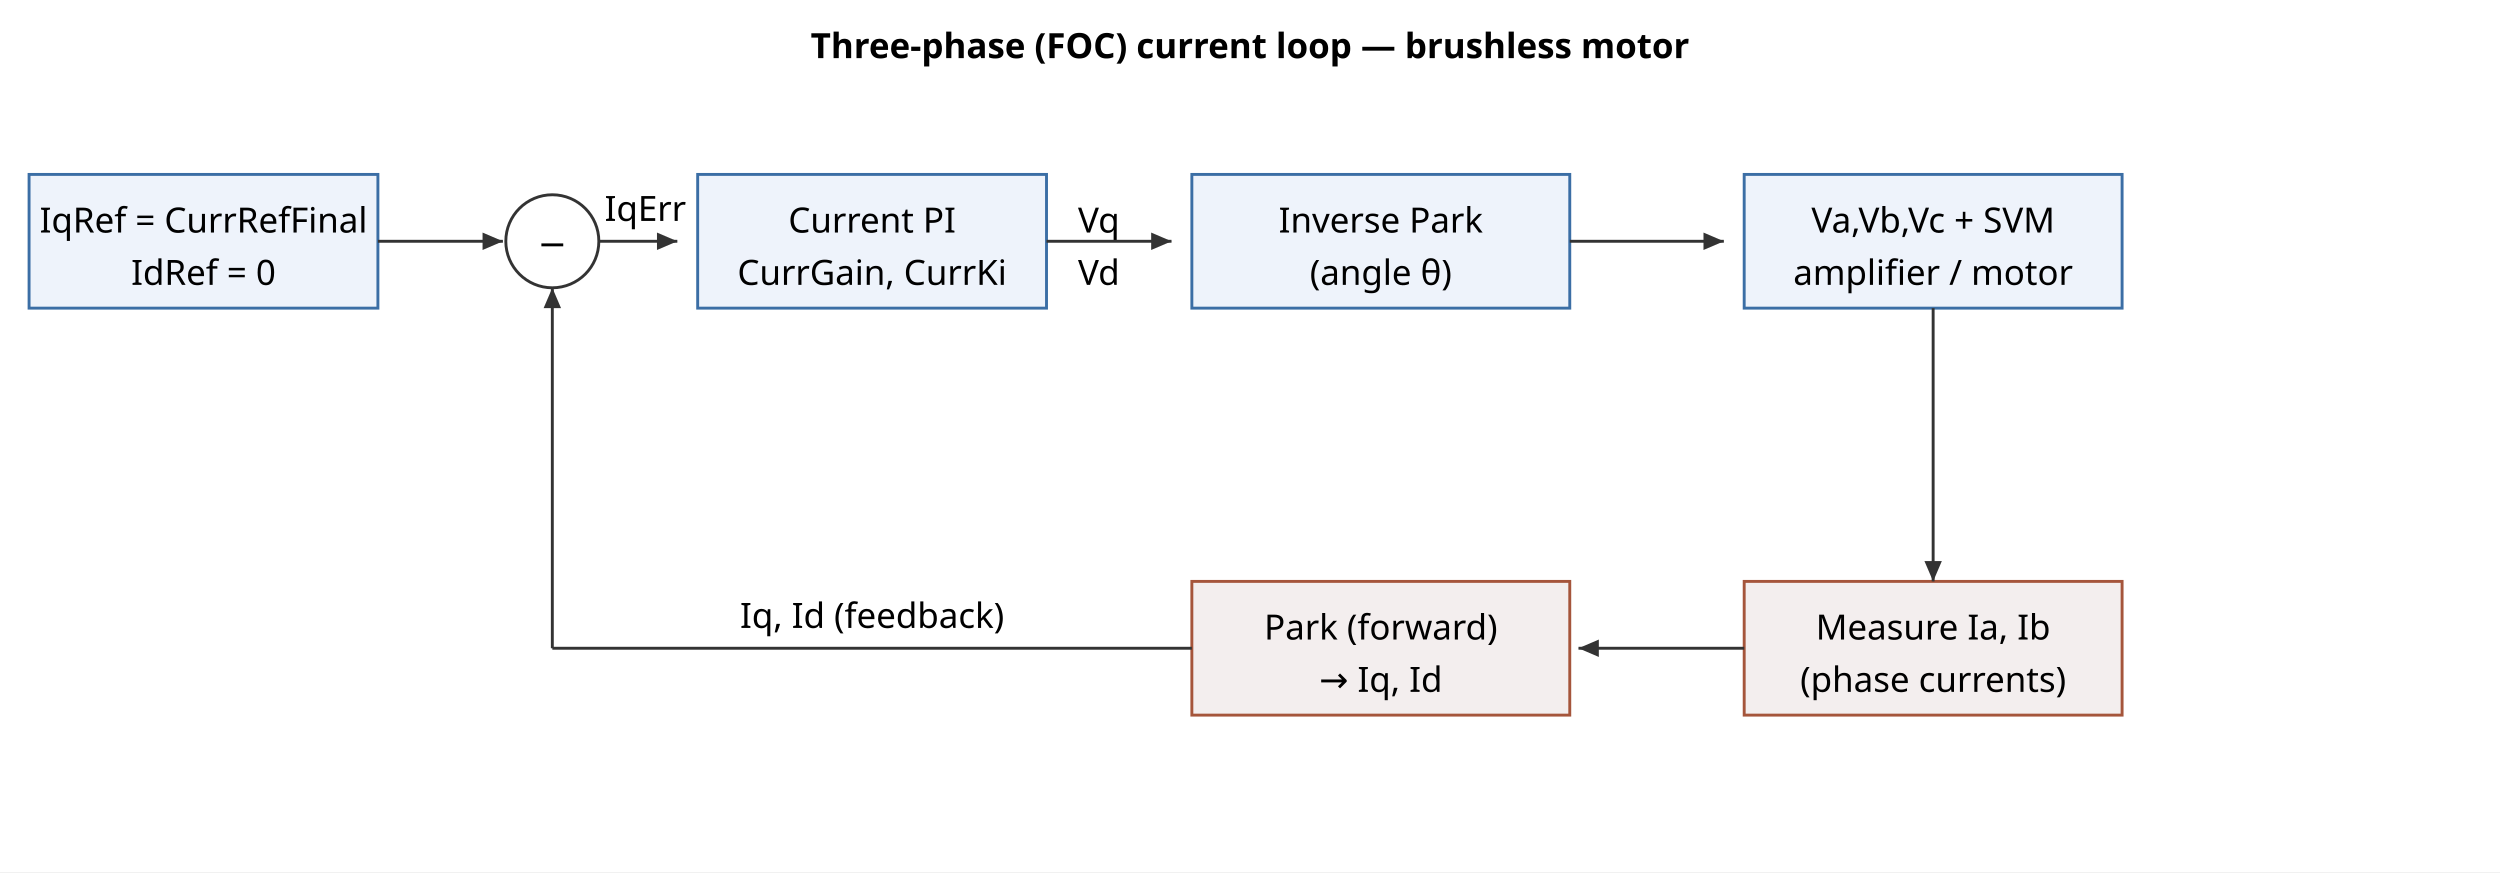
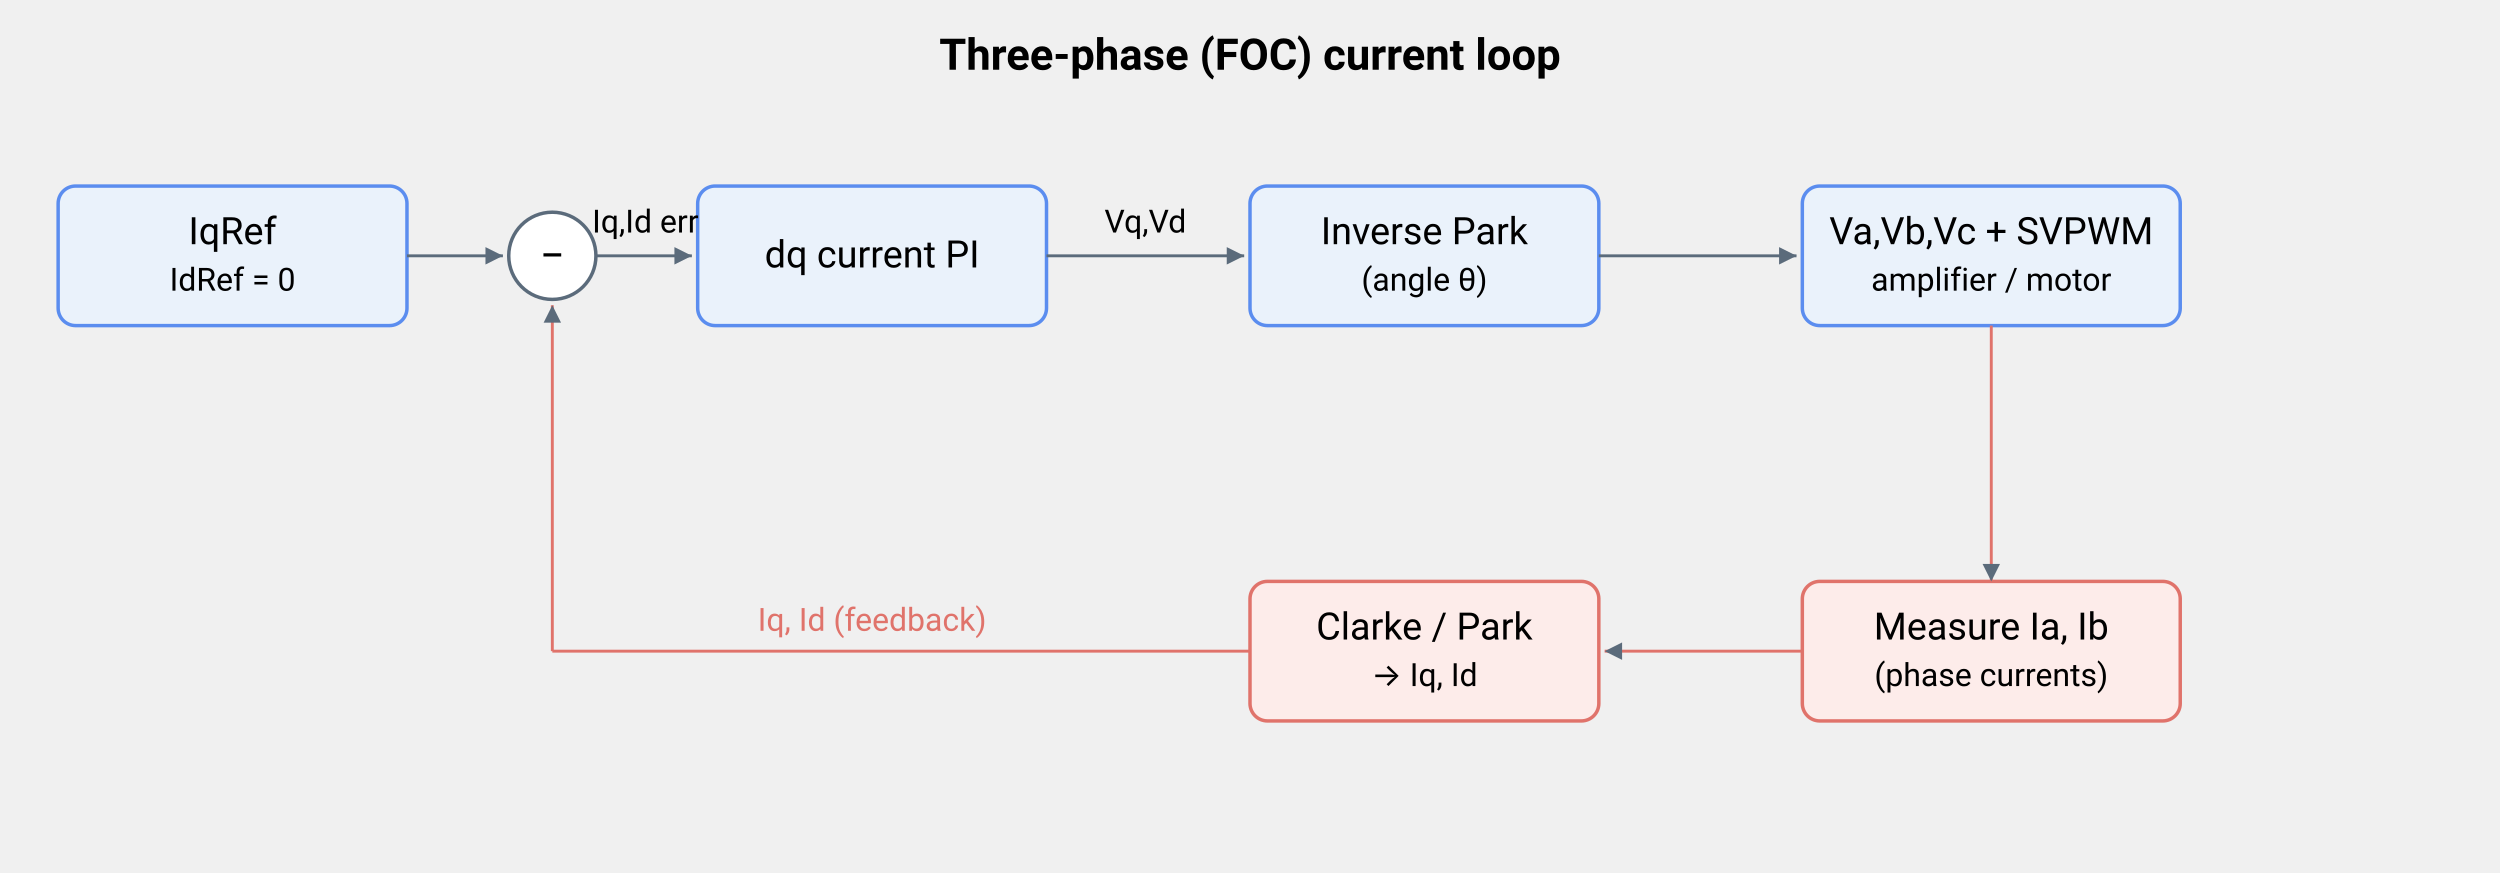
- <svg xmlns="http://www.w3.org/2000/svg" width="860" height="300" viewBox="0 0 860 300" font-family="sans-serif" font-size="12">
+ <svg xmlns="http://www.w3.org/2000/svg" width="860" height="300" viewBox="0 0 860 300" font-family="-apple-system,Segoe UI,Roboto,sans-serif" font-size="13">
  <defs>
-     <marker id="arrow" markerWidth="8" markerHeight="8" refX="7" refY="3" orient="auto">
-       <path d="M0,0 L7,3 L0,6 Z" fill="#333" />
+     <marker id="arrow" markerWidth="8" markerHeight="8" refX="6" refY="3" orient="auto">
+       <path d="M0,0 L6,3 L0,6 Z" fill="#5b6b7b" />
    </marker>
  </defs>
-   <rect x="0" y="0" width="860" height="300" fill="#ffffff" />
-   <text x="430" y="20" text-anchor="middle" font-weight="bold">Three-phase (FOC) current loop — brushless motor</text>
-   <rect x="10" y="60" width="120" height="46" fill="#eef3fb" stroke="#3b6ea5" />
-   <text x="70" y="80" text-anchor="middle">IqRef = CurrRefFinal</text>
-   <text x="70" y="98" text-anchor="middle">IdRef = 0</text>
-   <circle cx="190" cy="83" r="16" fill="#fff" stroke="#333" />
-   <text x="190" y="88" text-anchor="middle">−</text>
-   <line x1="130" y1="83" x2="173" y2="83" stroke="#333" marker-end="url(#arrow)" />
-   <rect x="240" y="60" width="120" height="46" fill="#eef3fb" stroke="#3b6ea5" />
-   <text x="300" y="80" text-anchor="middle">Current PI</text>
-   <text x="300" y="98" text-anchor="middle">CurrGain, CurrKi</text>
-   <line x1="206" y1="83" x2="233" y2="83" stroke="#333" marker-end="url(#arrow)" />
-   <text x="222" y="76" text-anchor="middle">IqErr</text>
-   <text x="378" y="80" text-anchor="middle">Vq</text>
-   <text x="378" y="98" text-anchor="middle">Vd</text>
-   <rect x="410" y="60" width="130" height="46" fill="#eef3fb" stroke="#3b6ea5" />
-   <text x="475" y="80" text-anchor="middle">Inverse Park</text>
-   <text x="475" y="98" text-anchor="middle">(angle θ)</text>
-   <line x1="360" y1="83" x2="403" y2="83" stroke="#333" marker-end="url(#arrow)" />
-   <rect x="600" y="60" width="130" height="46" fill="#eef3fb" stroke="#3b6ea5" />
-   <text x="665" y="80" text-anchor="middle">Va,Vb,Vc + SVM</text>
-   <text x="665" y="98" text-anchor="middle">amplifier / motor</text>
-   <line x1="540" y1="83" x2="593" y2="83" stroke="#333" marker-end="url(#arrow)" />
-   <rect x="600" y="200" width="130" height="46" fill="#f3eeee" stroke="#a5553b" />
-   <text x="665" y="220" text-anchor="middle">Measure Ia, Ib</text>
-   <text x="665" y="238" text-anchor="middle">(phase currents)</text>
-   <line x1="665" y1="106" x2="665" y2="200" stroke="#333" marker-end="url(#arrow)" />
-   <rect x="410" y="200" width="130" height="46" fill="#f3eeee" stroke="#a5553b" />
-   <text x="475" y="220" text-anchor="middle">Park (forward)</text>
-   <text x="475" y="238" text-anchor="middle">→ Iq, Id</text>
-   <line x1="600" y1="223" x2="543" y2="223" stroke="#333" marker-end="url(#arrow)" />
-   <line x1="410" y1="223" x2="190" y2="223" stroke="#333" />
-   <line x1="190" y1="223" x2="190" y2="99" stroke="#333" marker-end="url(#arrow)" />
-   <text x="300" y="216" text-anchor="middle">Iq, Id (feedback)</text>
+   <text x="430" y="24" text-anchor="middle" font-size="15" font-weight="bold">Three-phase (FOC) current loop</text>
+   <rect x="20" y="64" width="120" height="48" rx="6" fill="#eaf2fb" stroke="#5b8def" stroke-width="1.2" />
+   <text x="80" y="84" text-anchor="middle">IqRef</text>
+   <text x="80" y="100" text-anchor="middle" font-size="11">IdRef = 0</text>
+   <circle cx="190" cy="88" r="15" fill="#fff" stroke="#5b6b7b" stroke-width="1.2" />
+   <text x="190" y="93" text-anchor="middle" font-size="15">−</text>
+   <rect x="240" y="64" width="120" height="48" rx="6" fill="#eaf2fb" stroke="#5b8def" stroke-width="1.2" />
+   <text x="300" y="92" text-anchor="middle">dq current PI</text>
+   <rect x="430" y="64" width="120" height="48" rx="6" fill="#eaf2fb" stroke="#5b8def" stroke-width="1.2" />
+   <text x="490" y="84" text-anchor="middle">Inverse Park</text>
+   <text x="490" y="100" text-anchor="middle" font-size="11">(angle θ)</text>
+   <rect x="620" y="64" width="130" height="48" rx="6" fill="#eaf2fb" stroke="#5b8def" stroke-width="1.2" />
+   <text x="685" y="84" text-anchor="middle">Va,Vb,Vc + SVPWM</text>
+   <text x="685" y="100" text-anchor="middle" font-size="11">amplifier / motor</text>
+   <line x1="140" y1="88" x2="173" y2="88" stroke="#5b6b7b" marker-end="url(#arrow)" />
+   <line x1="205" y1="88" x2="238" y2="88" stroke="#5b6b7b" marker-end="url(#arrow)" />
+   <text x="222" y="80" text-anchor="middle" font-size="11">Iq,Id err</text>
+   <line x1="360" y1="88" x2="428" y2="88" stroke="#5b6b7b" marker-end="url(#arrow)" />
+   <text x="394" y="80" text-anchor="middle" font-size="11">Vq,Vd</text>
+   <line x1="550" y1="88" x2="618" y2="88" stroke="#5b6b7b" marker-end="url(#arrow)" />
+   <rect x="620" y="200" width="130" height="48" rx="6" fill="#fdecea" stroke="#e0736b" stroke-width="1.2" />
+   <text x="685" y="220" text-anchor="middle">Measure Ia, Ib</text>
+   <text x="685" y="236" text-anchor="middle" font-size="11">(phase currents)</text>
+   <line x1="685" y1="112" x2="685" y2="200" stroke="#e0736b" marker-end="url(#arrow)" />
+   <rect x="430" y="200" width="120" height="48" rx="6" fill="#fdecea" stroke="#e0736b" stroke-width="1.2" />
+   <text x="490" y="220" text-anchor="middle">Clarke / Park</text>
+   <text x="490" y="236" text-anchor="middle" font-size="11">→ Iq, Id</text>
+   <line x1="620" y1="224" x2="552" y2="224" stroke="#e0736b" marker-end="url(#arrow)" />
+   <line x1="430" y1="224" x2="190" y2="224" stroke="#e0736b" />
+   <line x1="190" y1="224" x2="190" y2="105" stroke="#e0736b" marker-end="url(#arrow)" />
+   <text x="300" y="217" text-anchor="middle" font-size="11" fill="#e0736b">Iq, Id (feedback)</text>
</svg>
